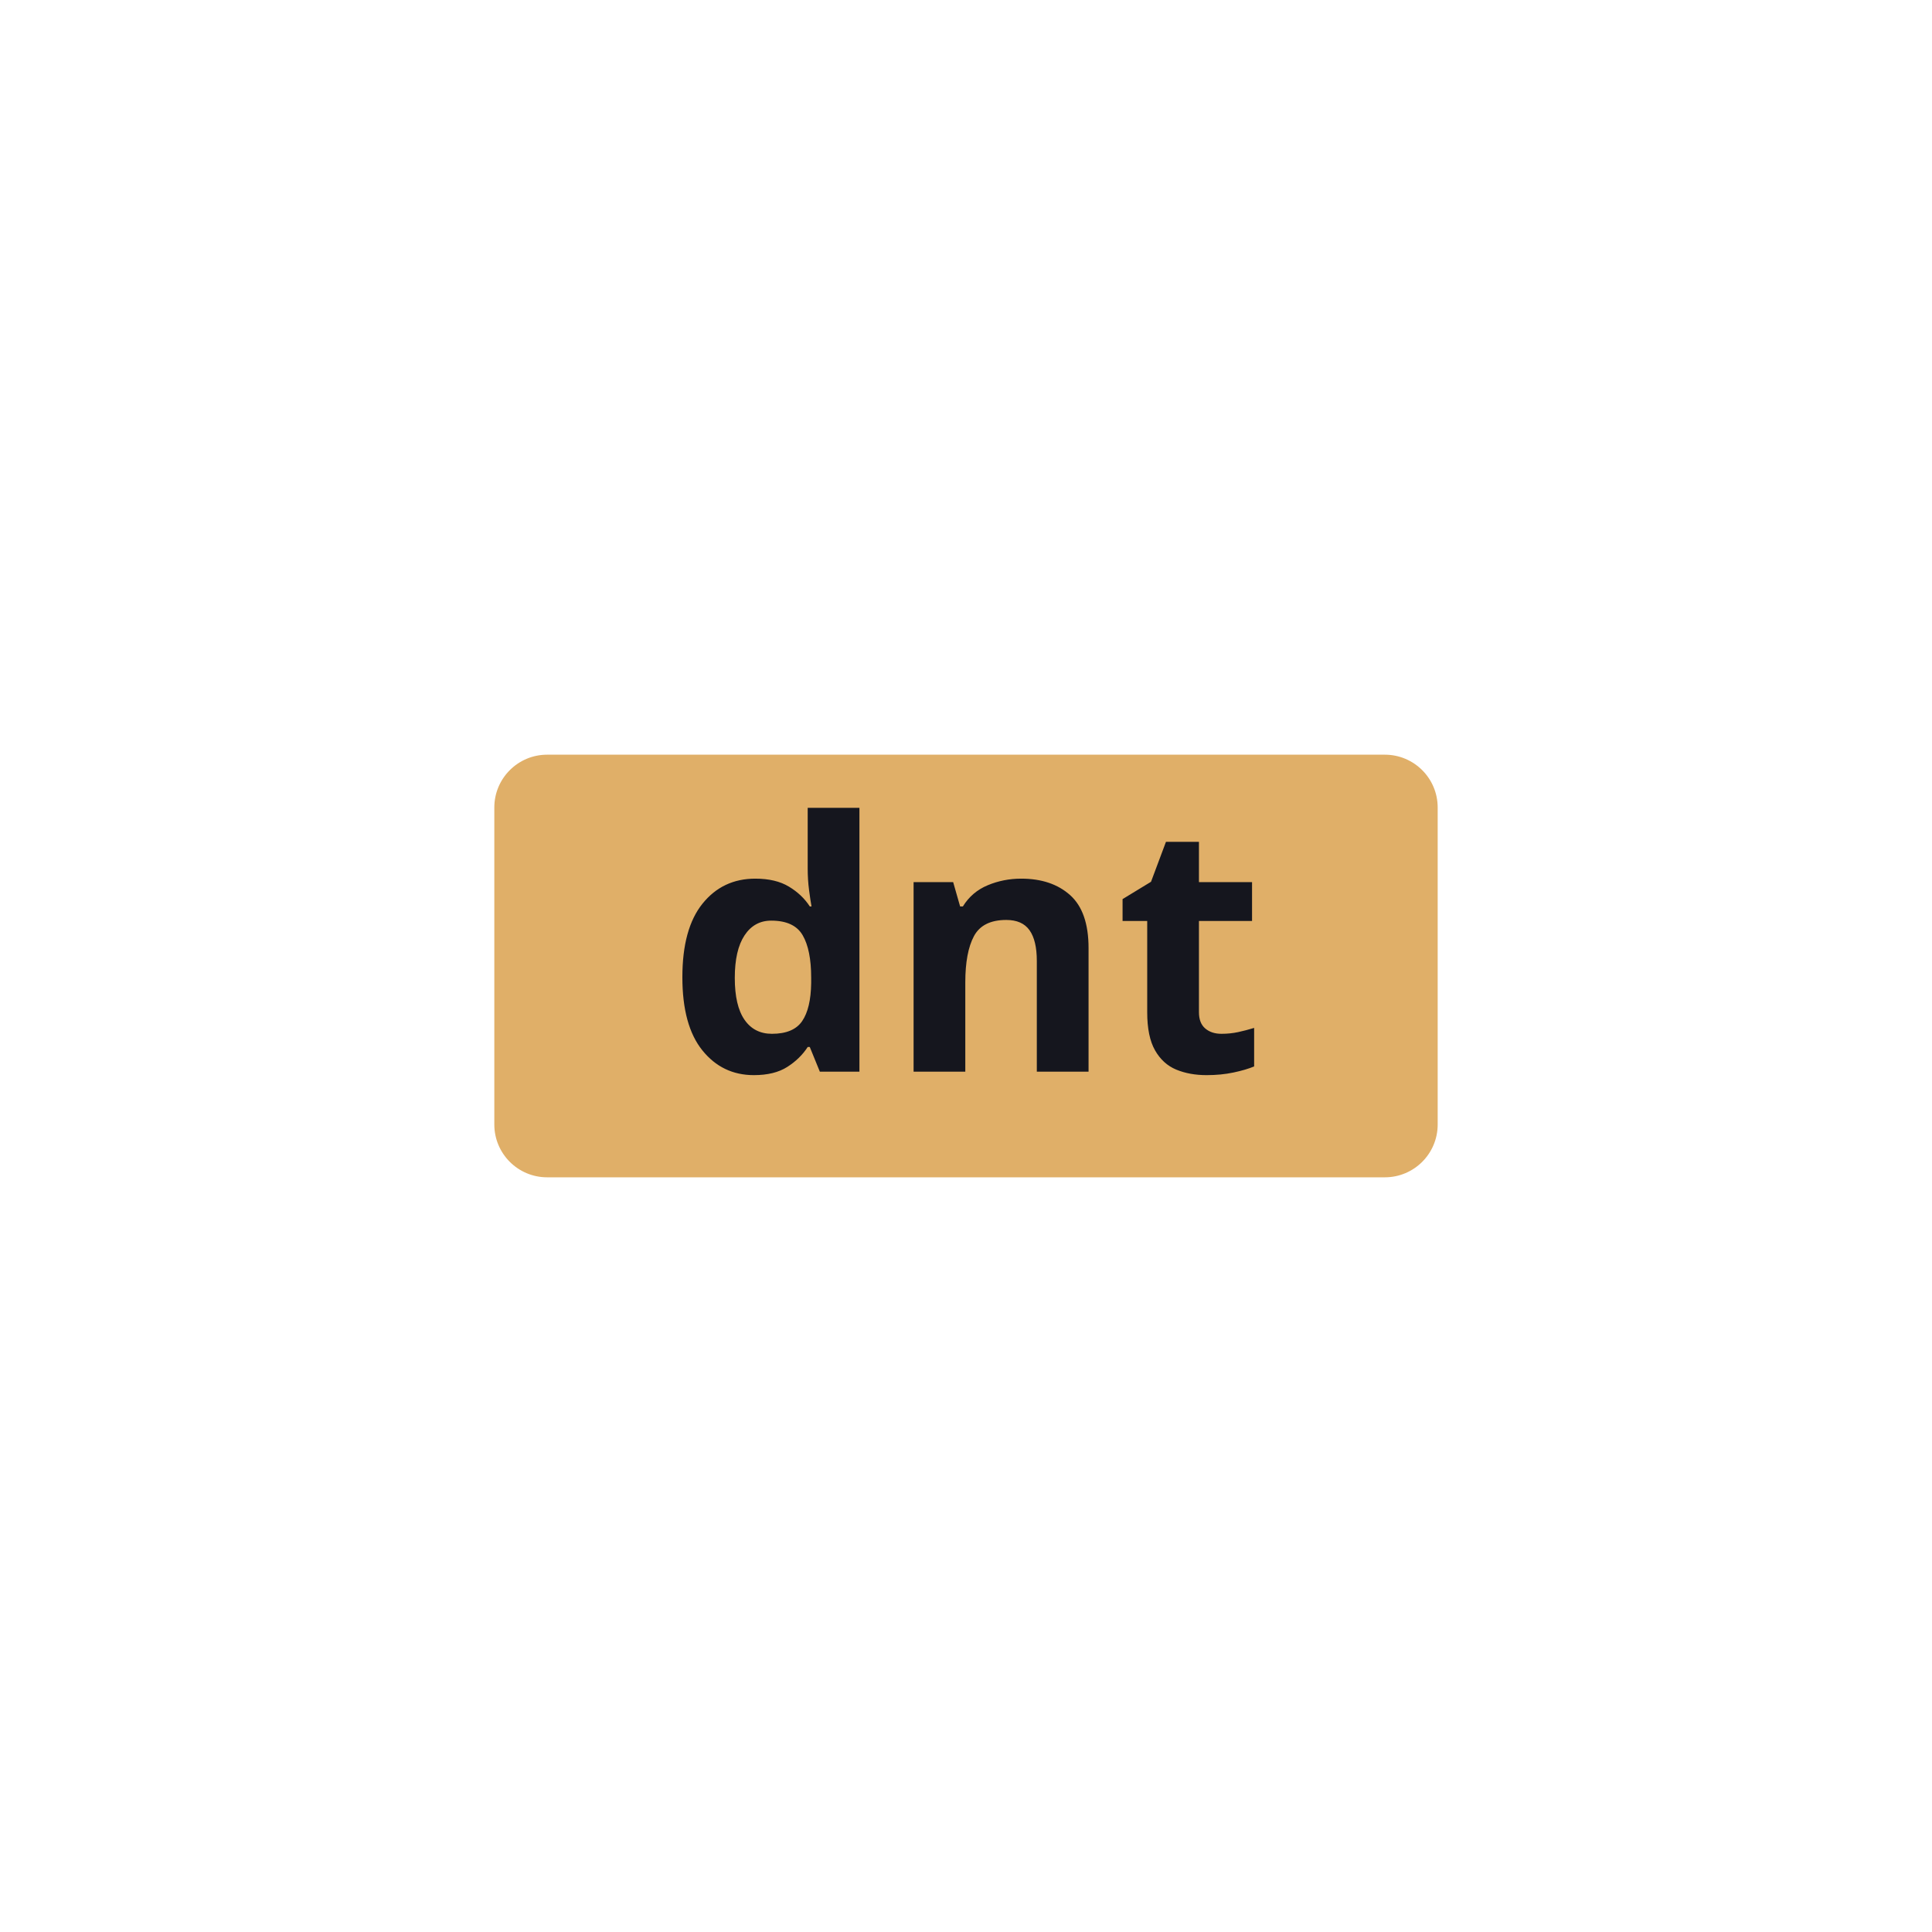
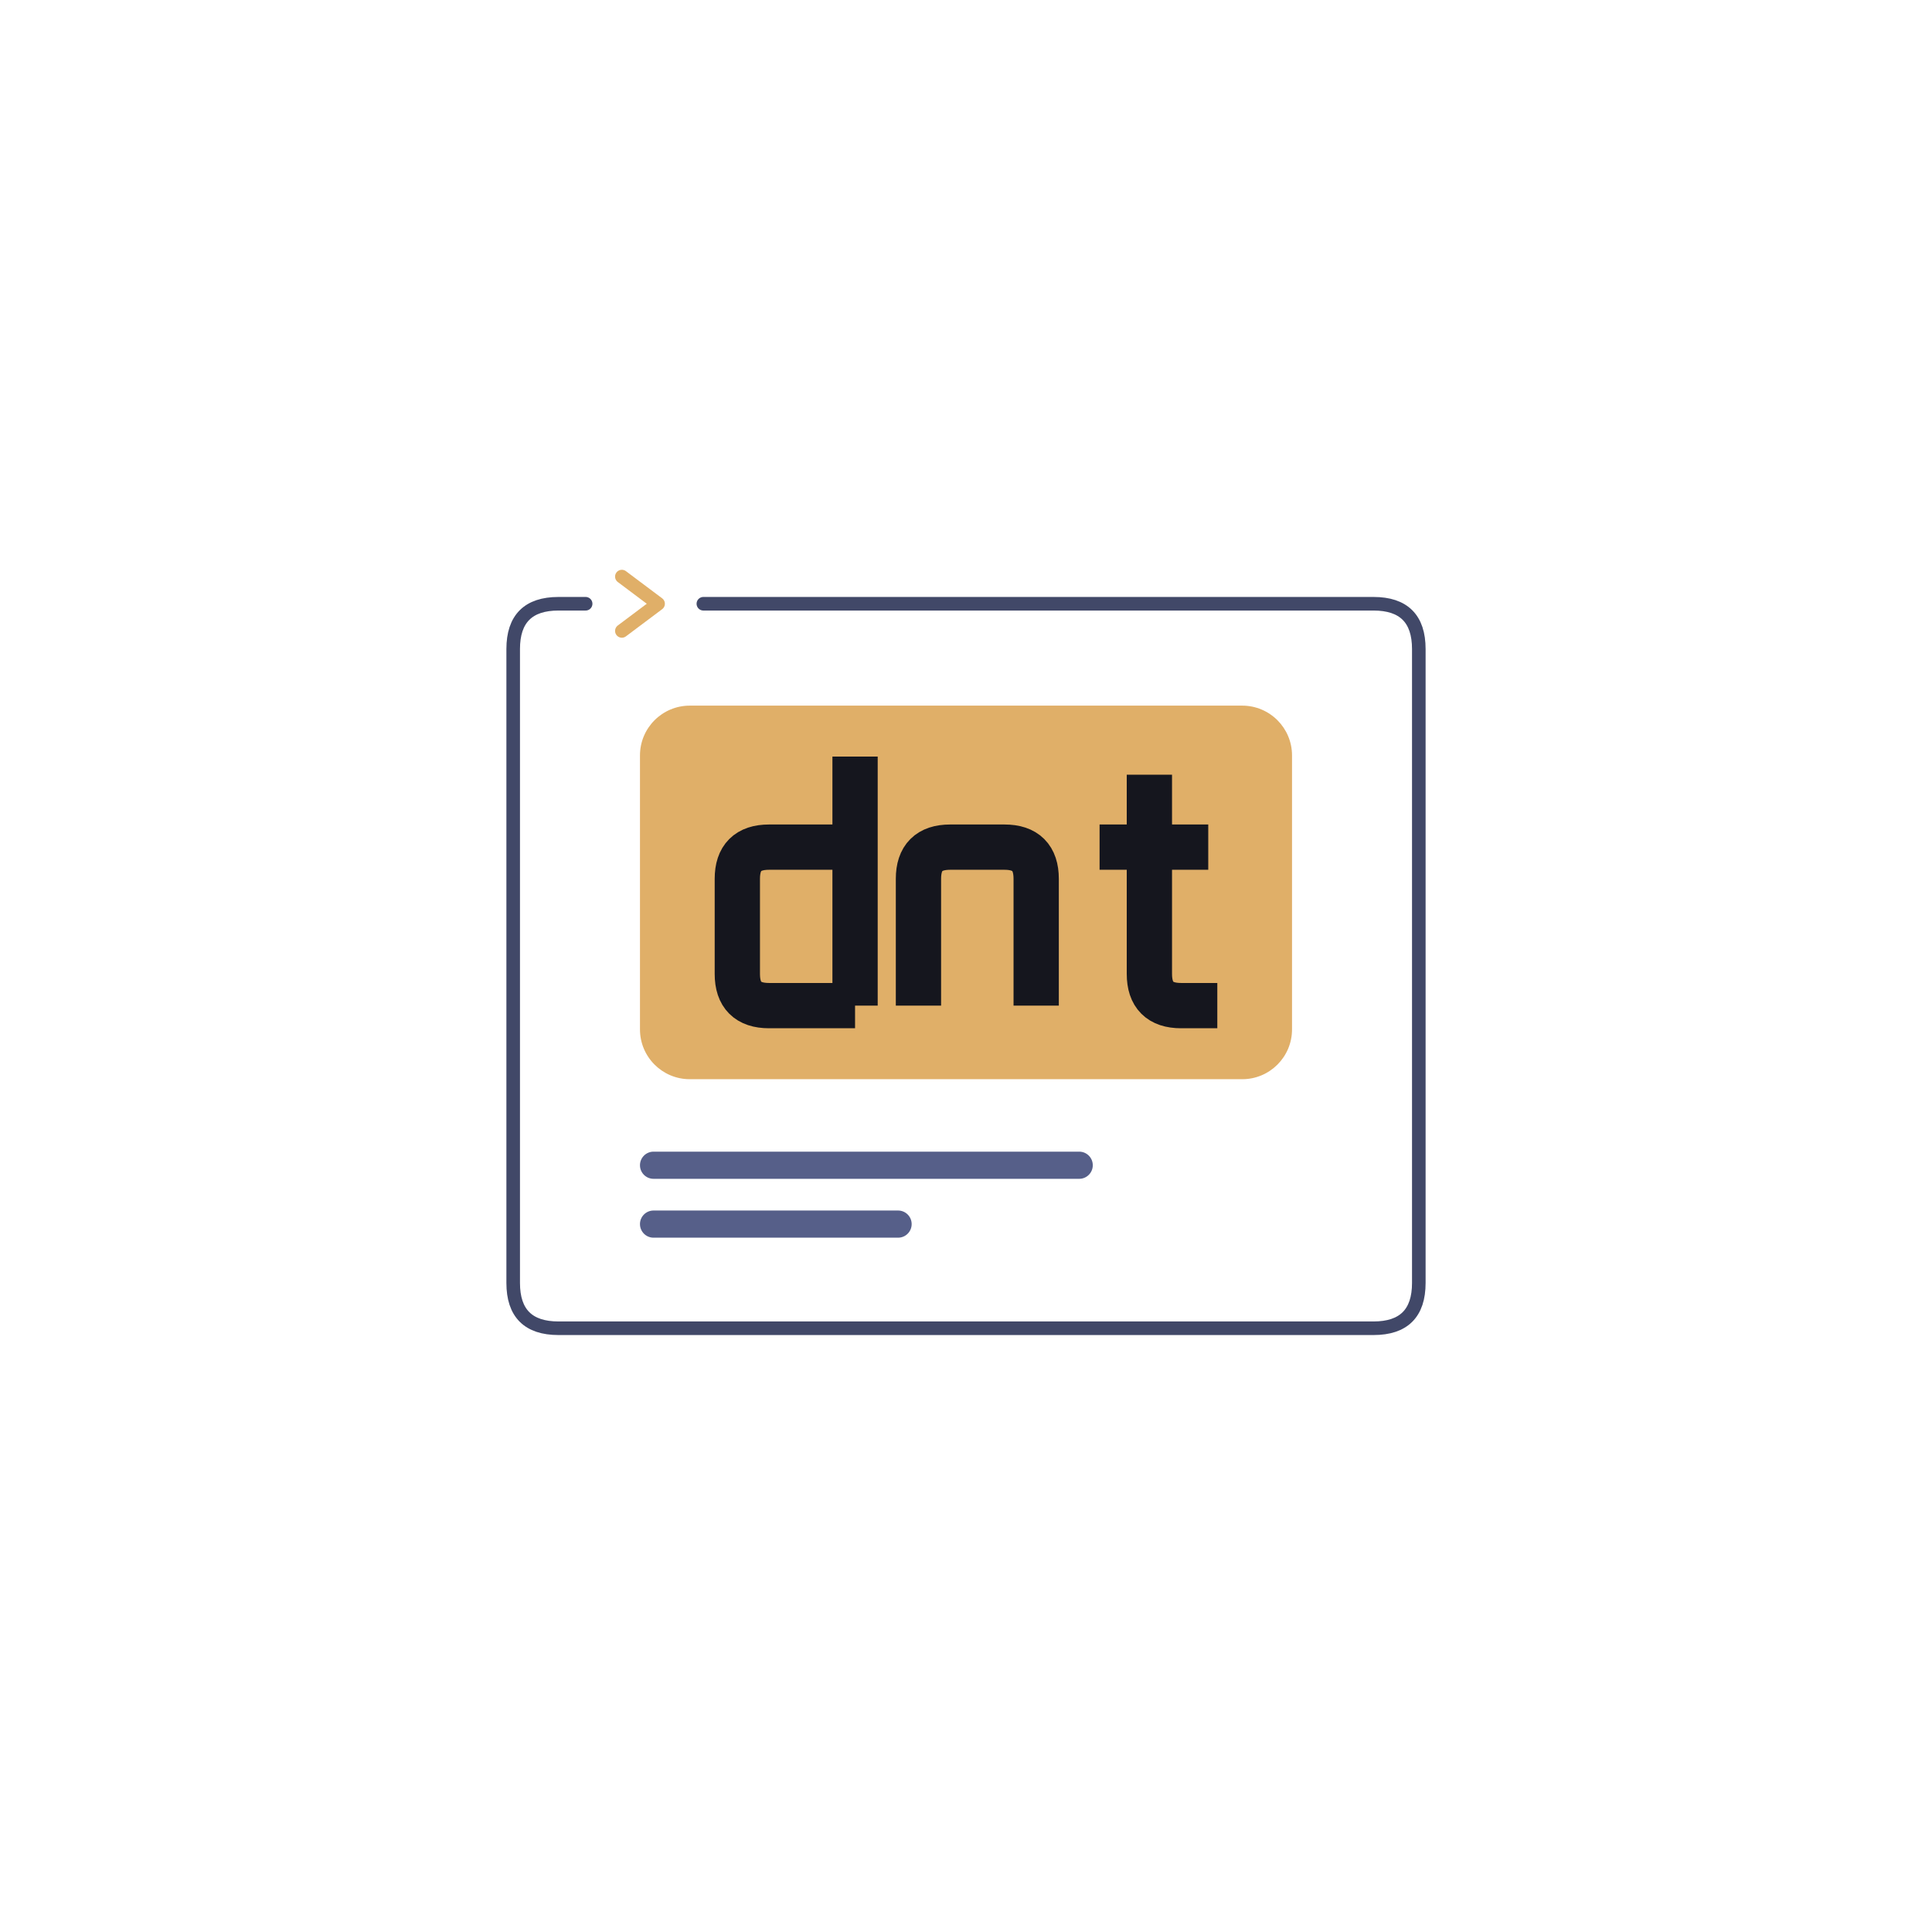
<svg xmlns="http://www.w3.org/2000/svg" width="1024" height="1024" viewBox="0 0 1024 1024">
-   <rect x="262" y="400" width="500" height="224" rx="28" fill="#e0af68" />
-   <text x="512" y="568" text-anchor="middle" font-family="JetBrains Mono" font-weight="800" font-size="184" fill="#15161e">dnt</text>
+   <g transform="translate(512 512) scale(.6) translate(-512 -512)">
+     <path d="M280 192H872Q912 192 912 232V792Q912 832 872 832H152Q112 832 112 792V232Q112 192 152 192H176" fill="none" stroke="#414868" stroke-width="12" stroke-linecap="round" />
+     <path d="M208 168L240 192L208 216" fill="none" stroke="#E0AF68" stroke-width="12" stroke-linecap="round" stroke-linejoin="round" />
+     <rect x="224" y="282" width="576" height="330" rx="44" fill="#E0AF68" />
+     <g transform="translate(10 -53)" fill="none" stroke="#15161E" stroke-width="40" stroke-linejoin="miter">
+       <path d="M404 380V600M404 460H328Q300 460 300 488V572Q300 600 328 600H404" />
+       <path d="M460 600V488Q460 460 488 460H536Q564 460 564 488V600" />
+       <path d="M664 396V572Q664 600 692 600H724M620 460H716" />
+     </g>
+     <rect x="224" y="676" width="400" height="24" rx="12" fill="#565F89" />
+     <rect x="224" y="728" width="240" height="24" rx="12" fill="#565F89" />
+   </g>
</svg>
